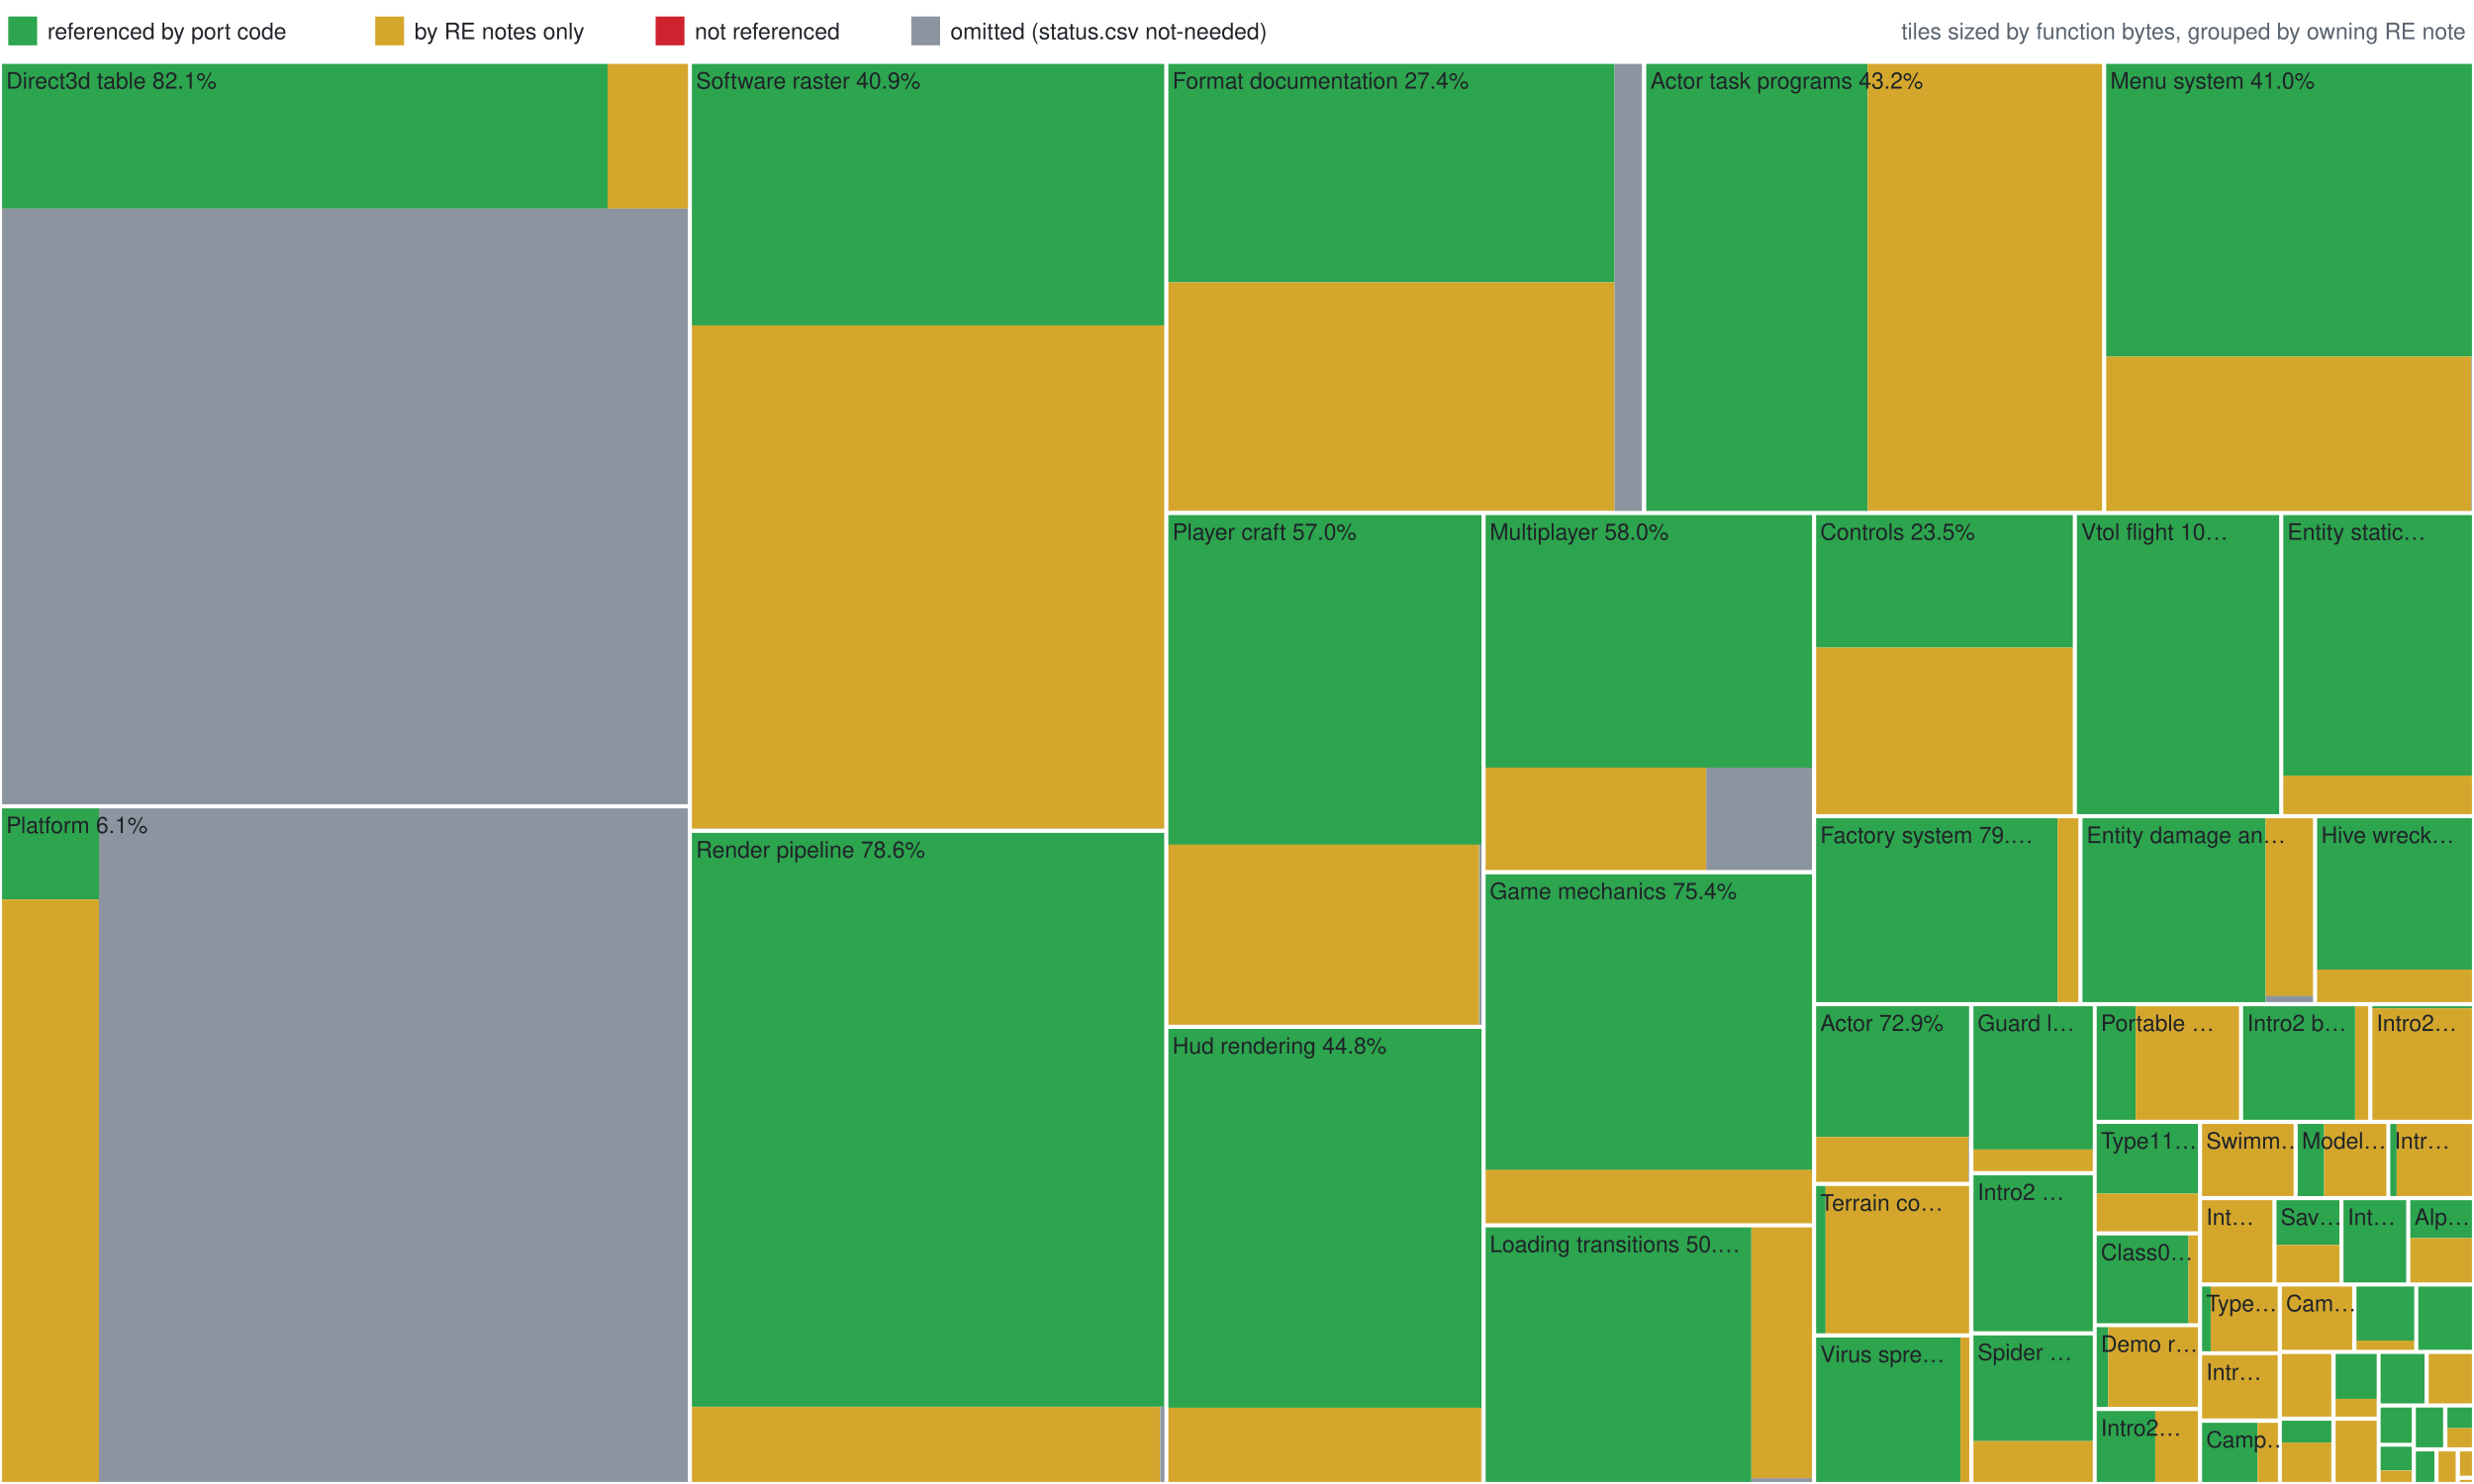
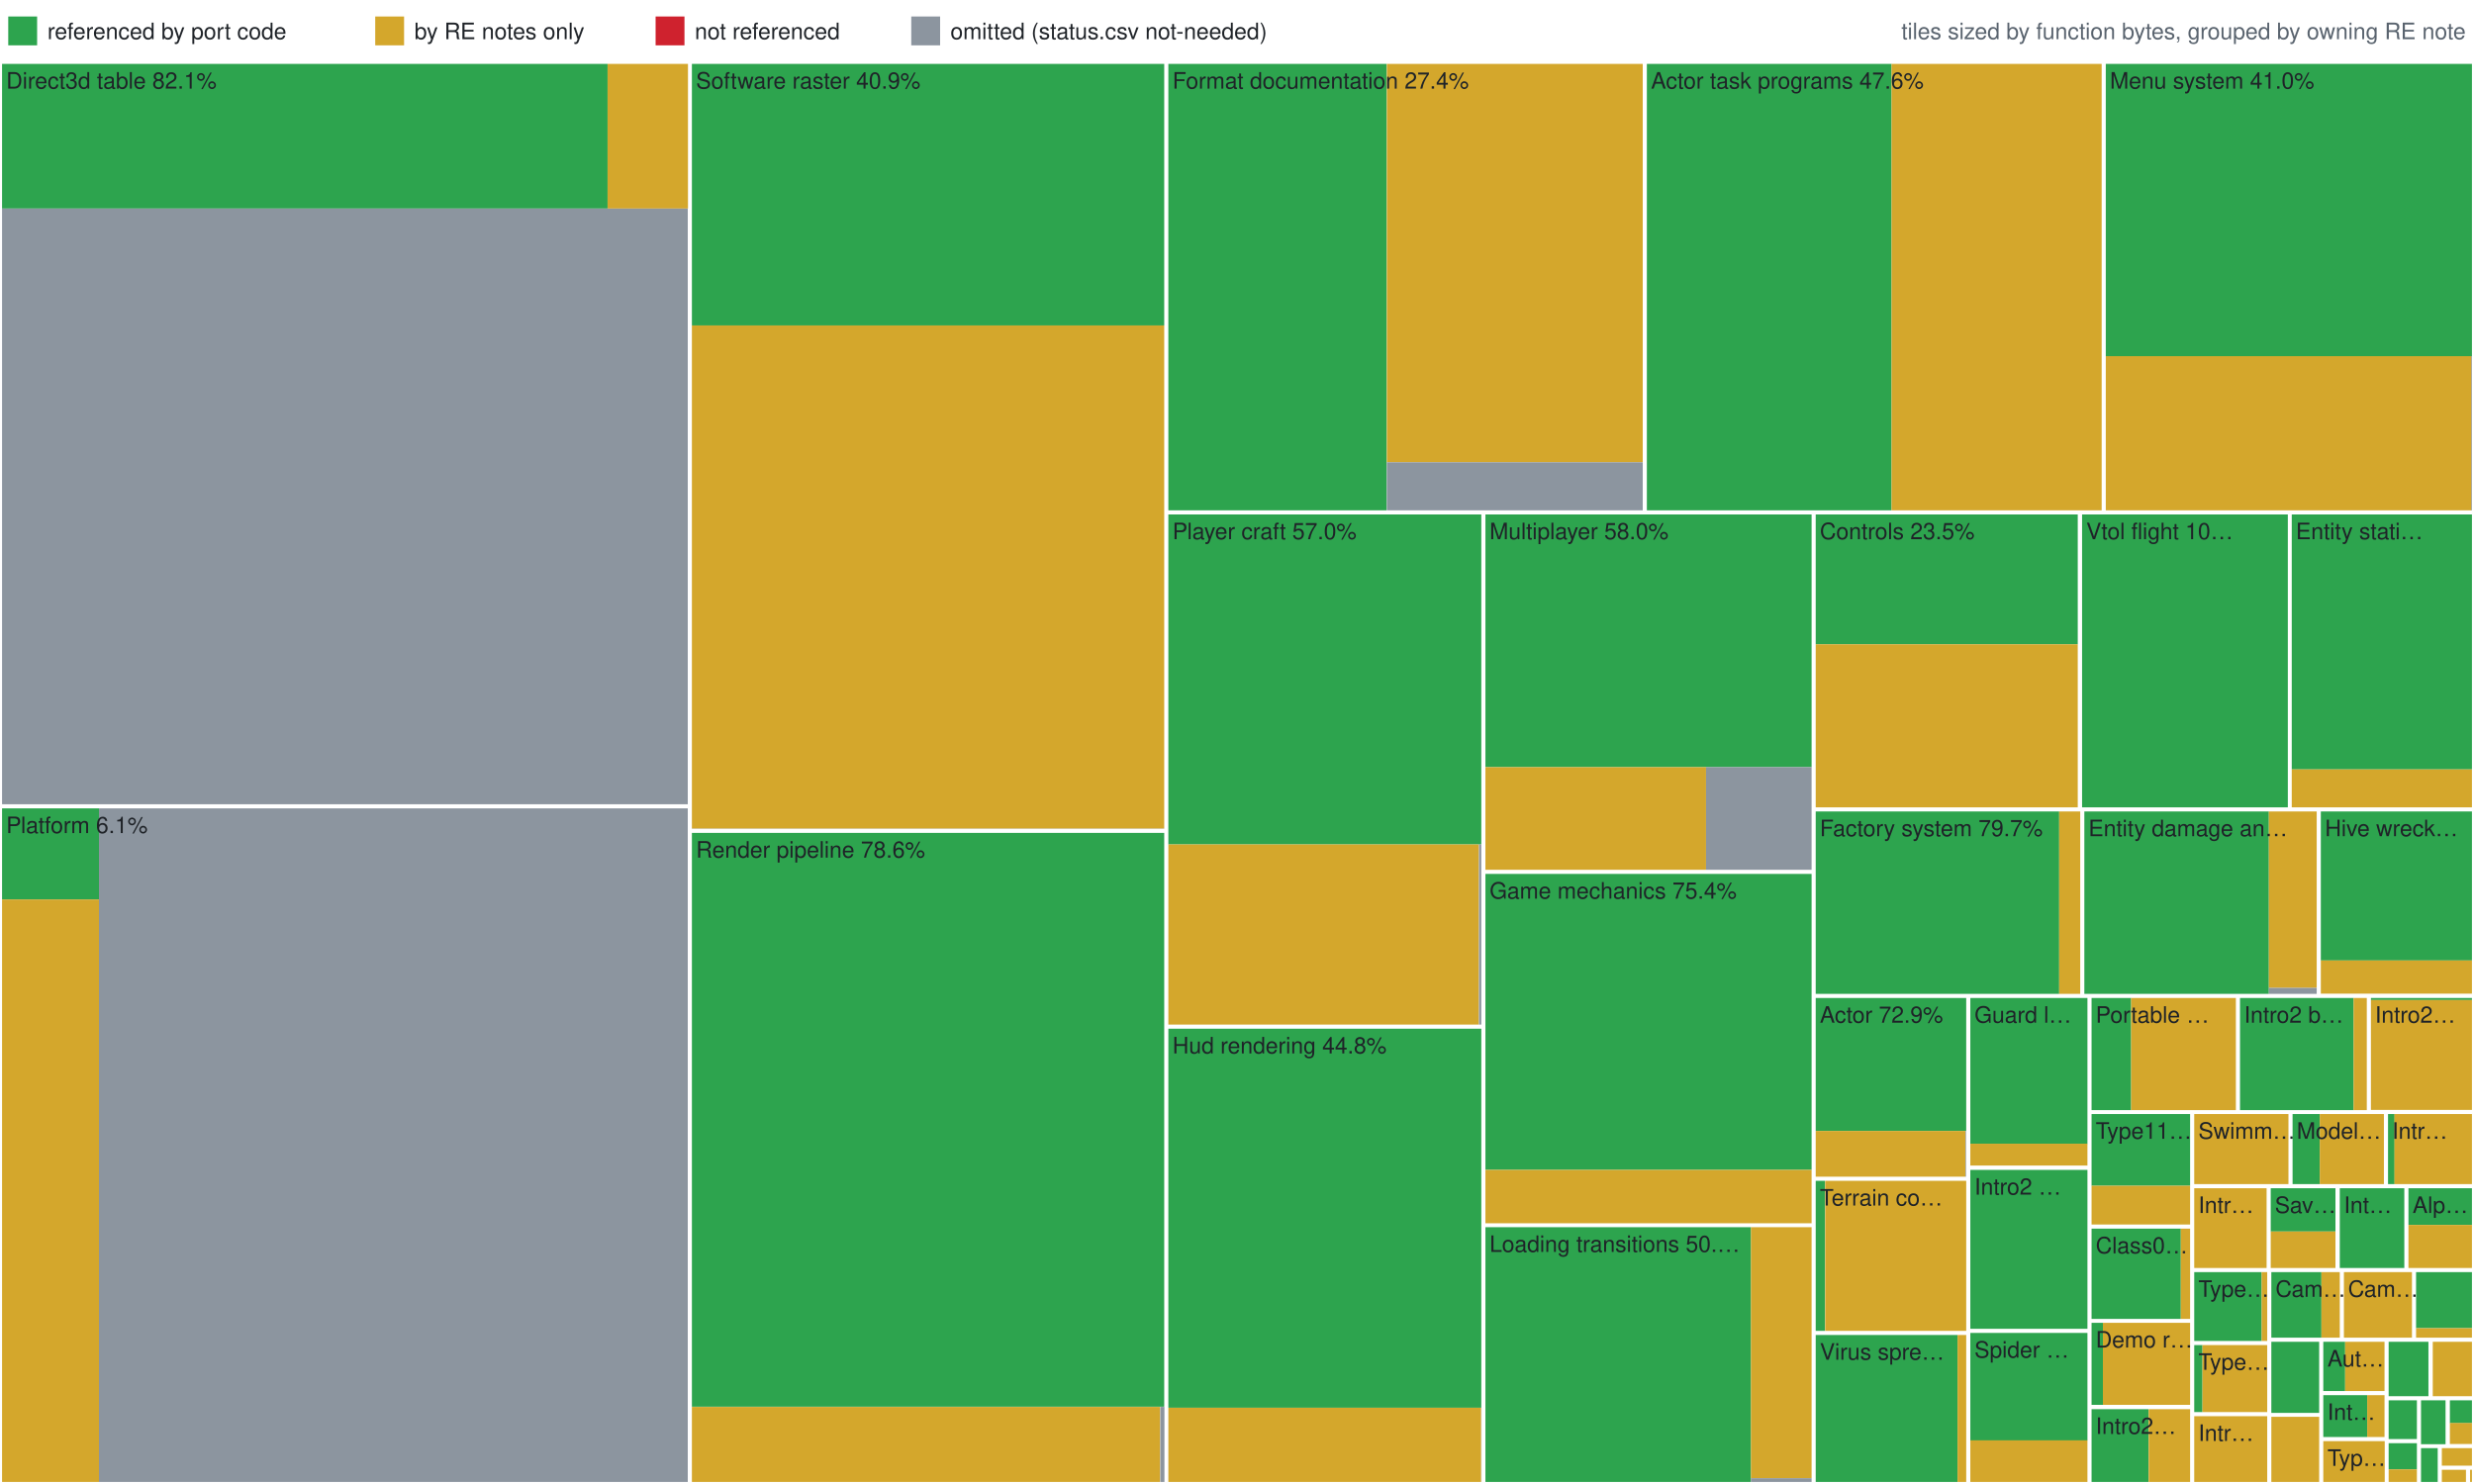
<svg xmlns="http://www.w3.org/2000/svg" width="1200" height="720" viewBox="0 0 1200 720" font-family="Segoe UI, Helvetica, Arial, sans-serif" font-size="11">
  <rect width="1200" height="720" fill="#ffffff" />
  <rect x="4" y="8" width="14" height="14" fill="#2da44e" />
  <text x="23" y="19" fill="#1f2328">referenced by port code</text>
  <rect x="182" y="8" width="14" height="14" fill="#d4a72c" />
  <text x="201" y="19" fill="#1f2328">by RE notes only</text>
  <rect x="318" y="8" width="14" height="14" fill="#cf222e" />
  <text x="337" y="19" fill="#1f2328">not referenced</text>
  <rect x="442" y="8" width="14" height="14" fill="#8c959f" />
  <text x="461" y="19" fill="#1f2328">omitted (status.csv not-needed)</text>
  <text x="1196" y="19" fill="#59636e" text-anchor="end">tiles sized by function bytes, grouped by owning RE note</text>
  <g>
    <rect x="1" y="31" width="293.7" height="70.2" fill="#2da44e" />
    <rect x="294.7" y="31" width="39" height="70.2" fill="#d4a72c" />
    <rect x="1" y="101.2" width="332.6" height="289" fill="#8c959f" />
    <text x="3" y="43" fill="#1f2328">Direct3d table 82.1%</text>
  </g>
  <g>
    <rect x="1" y="392.2" width="47" height="44.2" fill="#2da44e" />
    <rect x="1" y="436.4" width="47" height="282.6" fill="#d4a72c" />
    <rect x="48" y="392.2" width="285.6" height="326.8" fill="#8c959f" />
    <text x="3" y="404.2" fill="#1f2328">Platform 6.1%</text>
  </g>
  <g>
    <rect x="335.6" y="31" width="229.1" height="126.9" fill="#2da44e" />
    <rect x="335.6" y="157.9" width="229.1" height="244.1" fill="#d4a72c" />
    <rect x="335.6" y="402" width="229.1" height="0.1" fill="#8c959f" />
    <text x="337.6" y="43" fill="#1f2328">Software raster 40.9%</text>
  </g>
  <g>
    <rect x="335.6" y="404.1" width="229.1" height="278.4" fill="#2da44e" />
    <rect x="335.6" y="682.6" width="227.1" height="36.4" fill="#d4a72c" />
    <rect x="562.8" y="682.6" width="2" height="36.4" fill="#8c959f" />
    <text x="337.6" y="416.1" fill="#1f2328">Render pipeline 78.6%</text>
  </g>
  <g>
-     <rect x="566.7" y="31" width="216.4" height="106" fill="#2da44e" />
-     <rect x="566.7" y="137" width="216.4" height="110.8" fill="#d4a72c" />
-     <rect x="783.1" y="31" width="13.3" height="216.9" fill="#8c959f" />
+     <rect x="566.7" y="31" width="105.9" height="216.6" fill="#2da44e" />
+     <rect x="672.7" y="31" width="124.1" height="193.3" fill="#d4a72c" />
+     <rect x="672.7" y="224.3" width="124.1" height="23.3" fill="#8c959f" />
    <text x="568.7" y="43" fill="#1f2328">Format documentation 27.4%</text>
  </g>
  <g>
-     <rect x="798.5" y="31" width="107.4" height="216.9" fill="#2da44e" />
-     <rect x="905.9" y="31" width="113.7" height="216.8" fill="#d4a72c" />
-     <rect x="905.9" y="247.8" width="113.7" height="0" fill="#8c959f" />
-     <text x="800.5" y="43" fill="#1f2328">Actor task programs 43.2%</text>
-   </g>
-   <g>
-     <rect x="1021.6" y="31" width="177.4" height="142" fill="#2da44e" />
-     <rect x="1021.6" y="173" width="177.1" height="74.9" fill="#d4a72c" />
-     <rect x="1198.7" y="173" width="0.3" height="74.9" fill="#8c959f" />
-     <text x="1023.6" y="43" fill="#1f2328">Menu system 41.0%</text>
-   </g>
-   <g>
-     <rect x="566.7" y="249.9" width="151.9" height="160" fill="#2da44e" />
-     <rect x="566.7" y="409.8" width="150.7" height="87.4" fill="#d4a72c" />
-     <rect x="717.5" y="409.8" width="1.1" height="87.4" fill="#8c959f" />
-     <text x="568.7" y="261.9" fill="#1f2328">Player craft 57.0%</text>
-   </g>
-   <g>
-     <rect x="566.7" y="499.2" width="151.9" height="183.8" fill="#2da44e" />
-     <rect x="566.7" y="683" width="151.8" height="36" fill="#d4a72c" />
-     <rect x="718.6" y="683" width="0.1" height="36" fill="#8c959f" />
-     <text x="568.7" y="511.2" fill="#1f2328">Hud rendering 44.8%</text>
-   </g>
-   <g>
-     <rect x="720.6" y="249.9" width="158.3" height="122.6" fill="#2da44e" />
-     <rect x="720.6" y="372.4" width="107" height="49.7" fill="#d4a72c" />
-     <rect x="827.6" y="372.4" width="51.3" height="49.7" fill="#8c959f" />
-     <text x="722.6" y="261.9" fill="#1f2328">Multiplayer 58.0%</text>
-   </g>
-   <g>
-     <rect x="720.6" y="424.2" width="158.3" height="143.5" fill="#2da44e" />
-     <rect x="720.6" y="567.6" width="158.3" height="25.9" fill="#d4a72c" />
-     <text x="722.6" y="436.2" fill="#1f2328">Game mechanics 75.4%</text>
-   </g>
-   <g>
-     <rect x="720.6" y="595.5" width="128.9" height="123.5" fill="#2da44e" />
-     <rect x="849.5" y="595.5" width="29.4" height="121.7" fill="#d4a72c" />
-     <rect x="849.5" y="717.2" width="29.4" height="1.8" fill="#8c959f" />
-     <text x="722.6" y="607.5" fill="#1f2328">Loading transitions 50.…</text>
-   </g>
-   <g>
-     <rect x="880.9" y="249.9" width="124.5" height="64.3" fill="#2da44e" />
-     <rect x="880.9" y="314.2" width="124.5" height="80.8" fill="#d4a72c" />
-     <text x="882.9" y="261.9" fill="#1f2328">Controls 23.5%</text>
-   </g>
-   <g>
-     <rect x="1007.4" y="249.9" width="98.1" height="145.1" fill="#2da44e" />
-     <text x="1009.4" y="261.9" fill="#1f2328">Vtol flight 10…</text>
-   </g>
-   <g>
-     <rect x="1107.5" y="249.9" width="91.5" height="126.4" fill="#2da44e" />
-     <rect x="1107.5" y="376.3" width="91.5" height="18.7" fill="#d4a72c" />
-     <text x="1109.5" y="261.9" fill="#1f2328">Entity static…</text>
-   </g>
-   <g>
-     <rect x="880.9" y="397" width="117.1" height="89.2" fill="#2da44e" />
-     <rect x="998" y="397" width="10.1" height="89.2" fill="#d4a72c" />
-     <text x="882.9" y="409" fill="#1f2328">Factory system 79.…</text>
-   </g>
-   <g>
-     <rect x="1010.1" y="397" width="88.8" height="89.2" fill="#2da44e" />
-     <rect x="1098.9" y="397" width="23" height="86.3" fill="#d4a72c" />
-     <rect x="1098.9" y="483.2" width="23" height="3" fill="#8c959f" />
-     <text x="1012.1" y="409" fill="#1f2328">Entity damage an…</text>
-   </g>
-   <g>
-     <rect x="1123.9" y="397" width="75.1" height="73.4" fill="#2da44e" />
-     <rect x="1123.9" y="470.4" width="75.1" height="15.8" fill="#d4a72c" />
-     <text x="1125.9" y="409" fill="#1f2328">Hive wreck…</text>
-   </g>
-   <g>
-     <rect x="880.9" y="488.2" width="74.2" height="63.4" fill="#2da44e" />
-     <rect x="880.9" y="551.6" width="73.9" height="21.8" fill="#d4a72c" />
-     <rect x="954.8" y="551.6" width="0.3" height="21.8" fill="#8c959f" />
-     <text x="882.9" y="500.2" fill="#1f2328">Actor 72.9%</text>
-   </g>
-   <g>
-     <rect x="880.9" y="575.4" width="4.6" height="71.5" fill="#2da44e" />
-     <rect x="885.5" y="575.4" width="69.6" height="71.5" fill="#d4a72c" />
-     <text x="882.9" y="587.4" fill="#1f2328">Terrain co…</text>
-   </g>
-   <g>
-     <rect x="880.9" y="648.9" width="70" height="70.1" fill="#2da44e" />
-     <rect x="950.9" y="648.9" width="4.3" height="70.1" fill="#d4a72c" />
-     <text x="882.9" y="660.9" fill="#1f2328">Virus spre…</text>
-   </g>
-   <g>
-     <rect x="957.2" y="488.2" width="57.9" height="69.5" fill="#2da44e" />
-     <rect x="957.2" y="557.7" width="57.9" height="10.5" fill="#d4a72c" />
-     <text x="959.2" y="500.2" fill="#1f2328">Guard l…</text>
-   </g>
-   <g>
-     <rect x="957.2" y="570.2" width="57.9" height="75.7" fill="#2da44e" />
-     <text x="959.2" y="582.2" fill="#1f2328">Intro2 …</text>
-   </g>
-   <g>
-     <rect x="957.2" y="647.9" width="57.9" height="51.3" fill="#2da44e" />
-     <rect x="957.2" y="699.2" width="57.9" height="19.8" fill="#d4a72c" />
-     <text x="959.2" y="659.9" fill="#1f2328">Spider …</text>
-   </g>
-   <g>
-     <rect x="1017" y="488.2" width="18.9" height="55.1" fill="#2da44e" />
-     <rect x="1035.9" y="488.2" width="50.1" height="55.1" fill="#d4a72c" />
-     <text x="1019" y="500.2" fill="#1f2328">Portable …</text>
-   </g>
-   <g>
-     <rect x="1088" y="488.2" width="54.3" height="55.1" fill="#2da44e" />
-     <rect x="1142.4" y="488.2" width="6.3" height="55.1" fill="#d4a72c" />
-     <text x="1090" y="500.2" fill="#1f2328">Intro2 b…</text>
-   </g>
-   <g>
-     <rect x="1150.7" y="488.2" width="48.3" height="1" fill="#2da44e" />
-     <rect x="1150.7" y="489.2" width="48.3" height="54.1" fill="#d4a72c" />
-     <text x="1152.7" y="500.2" fill="#1f2328">Intro2…</text>
-   </g>
-   <g>
-     <rect x="1017" y="545.3" width="49.1" height="33.8" fill="#2da44e" />
-     <rect x="1017" y="579.1" width="49.1" height="18.3" fill="#d4a72c" />
-     <text x="1019" y="557.3" fill="#1f2328">Type11…</text>
-   </g>
-   <g>
-     <rect x="1017" y="599.4" width="44.5" height="42.6" fill="#2da44e" />
-     <rect x="1061.5" y="599.4" width="4.6" height="42.6" fill="#d4a72c" />
-     <text x="1019" y="611.4" fill="#1f2328">Class0…</text>
-   </g>
-   <g>
-     <rect x="1017" y="643.9" width="5.6" height="38.7" fill="#2da44e" />
-     <rect x="1022.6" y="643.9" width="43.5" height="38.7" fill="#d4a72c" />
-     <text x="1019" y="655.9" fill="#1f2328">Demo r…</text>
-   </g>
-   <g>
-     <rect x="1017" y="684.6" width="28.4" height="34.4" fill="#2da44e" />
-     <rect x="1045.4" y="684.6" width="20.7" height="34.4" fill="#d4a72c" />
-     <text x="1019" y="696.6" fill="#1f2328">Intro2…</text>
-   </g>
-   <g>
-     <rect x="1068.1" y="545.3" width="44.4" height="35" fill="#d4a72c" />
-     <text x="1070.1" y="557.3" fill="#1f2328">Swimm…</text>
-   </g>
-   <g>
-     <rect x="1114.5" y="545.3" width="12.8" height="35" fill="#2da44e" />
-     <rect x="1127.3" y="545.3" width="30.2" height="35" fill="#d4a72c" />
-     <text x="1116.5" y="557.3" fill="#1f2328">Model…</text>
-   </g>
-   <g>
-     <rect x="1159.4" y="545.3" width="3.1" height="35" fill="#2da44e" />
-     <rect x="1162.5" y="545.3" width="36.5" height="35" fill="#d4a72c" />
-     <text x="1161.4" y="557.3" fill="#1f2328">Intr…</text>
-   </g>
-   <g>
-     <rect x="1068.1" y="582.3" width="34.1" height="39.9" fill="#d4a72c" />
-     <text x="1070.1" y="594.3" fill="#1f2328">Int…</text>
-   </g>
-   <g>
-     <rect x="1104.2" y="582.3" width="30.5" height="21.7" fill="#2da44e" />
-     <rect x="1104.2" y="604" width="30.5" height="18.2" fill="#d4a72c" />
-     <text x="1106.2" y="594.3" fill="#1f2328">Sav…</text>
-   </g>
-   <g>
-     <rect x="1136.7" y="582.3" width="30.4" height="39.9" fill="#2da44e" />
-     <text x="1138.7" y="594.3" fill="#1f2328">Int…</text>
-   </g>
-   <g>
-     <rect x="1169.1" y="582.3" width="29.9" height="18.4" fill="#2da44e" />
-     <rect x="1169.1" y="600.7" width="29.9" height="21.5" fill="#d4a72c" />
-     <text x="1171.1" y="594.3" fill="#1f2328">Alp…</text>
-   </g>
-   <g>
-     <rect x="1068.1" y="624.2" width="4.2" height="31.4" fill="#2da44e" />
-     <rect x="1072.3" y="624.2" width="32.5" height="31.4" fill="#d4a72c" />
-     <text x="1070.1" y="636.2" fill="#1f2328">Type…</text>
-   </g>
-   <g>
-     <rect x="1068.1" y="657.5" width="36.7" height="30.7" fill="#d4a72c" />
-     <text x="1070.1" y="669.5" fill="#1f2328">Intr…</text>
-   </g>
-   <g>
-     <rect x="1068.1" y="690.3" width="26.8" height="28.7" fill="#2da44e" />
-     <rect x="1095" y="690.3" width="9.9" height="28.7" fill="#d4a72c" />
-     <text x="1070.1" y="702.3" fill="#1f2328">Camp…</text>
-   </g>
-   <g>
-     <rect x="1106.8" y="624.2" width="34.1" height="30.7" fill="#d4a72c" />
-     <text x="1108.8" y="636.2" fill="#1f2328">Cam…</text>
-   </g>
-   <g>
-     <rect x="1143" y="624.2" width="28" height="26.3" fill="#2da44e" />
-     <rect x="1143" y="650.4" width="28" height="4.5" fill="#d4a72c" />
-   </g>
-   <g>
-     <rect x="1173" y="624.2" width="26" height="30.7" fill="#2da44e" />
-   </g>
-   <g>
-     <rect x="1106.8" y="656.9" width="24" height="30.4" fill="#d4a72c" />
-   </g>
-   <g>
-     <rect x="1106.8" y="689.3" width="24" height="10.6" fill="#2da44e" />
-     <rect x="1106.8" y="699.9" width="24" height="19.1" fill="#d4a72c" />
-   </g>
-   <g>
-     <rect x="1132.9" y="656.9" width="19.9" height="21.8" fill="#2da44e" />
-     <rect x="1132.9" y="678.7" width="19.9" height="8.6" fill="#d4a72c" />
-   </g>
-   <g>
-     <rect x="1132.9" y="689.3" width="19.9" height="29.7" fill="#d4a72c" />
-   </g>
-   <g>
-     <rect x="1154.7" y="656.9" width="21.3" height="24" fill="#2da44e" />
-   </g>
-   <g>
-     <rect x="1178" y="656.9" width="21" height="24" fill="#d4a72c" />
-   </g>
-   <g>
-     <rect x="1154.7" y="682.9" width="15.1" height="17.1" fill="#2da44e" />
-   </g>
-   <g>
-     <rect x="1154.7" y="701.9" width="15.1" height="11.5" fill="#2da44e" />
-     <rect x="1154.7" y="713.5" width="15.1" height="5.5" fill="#d4a72c" />
-   </g>
-   <g>
-     <rect x="1171.8" y="682.9" width="13.2" height="19.3" fill="#2da44e" />
-   </g>
-   <g>
-     <rect x="1187.1" y="682.9" width="11.9" height="10" fill="#2da44e" />
-     <rect x="1187.1" y="692.9" width="11.9" height="9.3" fill="#d4a72c" />
-   </g>
-   <g>
-     <rect x="1171.8" y="704.2" width="9" height="14.8" fill="#2da44e" />
-   </g>
-   <g>
-     <rect x="1182.8" y="704.2" width="8.3" height="14.8" fill="#d4a72c" />
-   </g>
-   <g>
-     <rect x="1193.2" y="704.2" width="5.8" height="11.8" fill="#d4a72c" />
-   </g>
-   <g>
-     <rect x="1193.2" y="718" width="5.8" height="1" fill="#d4a72c" />
+     <rect x="798.8" y="31" width="118.7" height="216.6" fill="#2da44e" />
+     <rect x="917.5" y="31" width="101.9" height="216.6" fill="#d4a72c" />
+     <rect x="917.5" y="247.6" width="101.9" height="0" fill="#8c959f" />
+     <text x="800.8" y="43" fill="#1f2328">Actor task programs 47.6%</text>
+   </g>
+   <g>
+     <rect x="1021.4" y="31" width="177.6" height="141.8" fill="#2da44e" />
+     <rect x="1021.4" y="172.8" width="177.4" height="74.8" fill="#d4a72c" />
+     <rect x="1198.7" y="172.8" width="0.3" height="74.8" fill="#8c959f" />
+     <text x="1023.4" y="43" fill="#1f2328">Menu system 41.0%</text>
+   </g>
+   <g>
+     <rect x="566.7" y="249.6" width="151.8" height="160.1" fill="#2da44e" />
+     <rect x="566.7" y="409.7" width="150.6" height="87.4" fill="#d4a72c" />
+     <rect x="717.4" y="409.7" width="1.1" height="87.4" fill="#8c959f" />
+     <text x="568.7" y="261.6" fill="#1f2328">Player craft 57.0%</text>
+   </g>
+   <g>
+     <rect x="566.7" y="499.1" width="151.8" height="183.9" fill="#2da44e" />
+     <rect x="566.7" y="683" width="151.7" height="36" fill="#d4a72c" />
+     <rect x="718.5" y="683" width="0.1" height="36" fill="#8c959f" />
+     <text x="568.7" y="511.1" fill="#1f2328">Hud rendering 44.8%</text>
+   </g>
+   <g>
+     <rect x="720.5" y="249.6" width="158.2" height="122.6" fill="#2da44e" />
+     <rect x="720.5" y="372.2" width="107" height="49.8" fill="#d4a72c" />
+     <rect x="827.5" y="372.2" width="51.2" height="49.8" fill="#8c959f" />
+     <text x="722.5" y="261.6" fill="#1f2328">Multiplayer 58.0%</text>
+   </g>
+   <g>
+     <rect x="720.5" y="424" width="158.2" height="143.6" fill="#2da44e" />
+     <rect x="720.5" y="567.6" width="158.2" height="25.9" fill="#d4a72c" />
+     <text x="722.5" y="436" fill="#1f2328">Game mechanics 75.4%</text>
+   </g>
+   <g>
+     <rect x="720.5" y="595.4" width="128.8" height="123.6" fill="#2da44e" />
+     <rect x="849.3" y="595.4" width="29.4" height="121.8" fill="#d4a72c" />
+     <rect x="849.3" y="717.2" width="29.4" height="1.8" fill="#8c959f" />
+     <text x="722.5" y="607.4" fill="#1f2328">Loading transitions 50.…</text>
+   </g>
+   <g>
+     <rect x="880.7" y="249.6" width="127.1" height="63" fill="#2da44e" />
+     <rect x="880.7" y="312.6" width="127.1" height="79.1" fill="#d4a72c" />
+     <text x="882.7" y="261.6" fill="#1f2328">Controls 23.5%</text>
+   </g>
+   <g>
+     <rect x="1009.9" y="249.6" width="99.8" height="142.1" fill="#2da44e" />
+     <text x="1011.9" y="261.6" fill="#1f2328">Vtol flight 10…</text>
+   </g>
+   <g>
+     <rect x="1111.6" y="249.6" width="87.4" height="123.7" fill="#2da44e" />
+     <rect x="1111.6" y="373.3" width="87.4" height="18.4" fill="#d4a72c" />
+     <text x="1113.6" y="261.6" fill="#1f2328">Entity stati…</text>
+   </g>
+   <g>
+     <rect x="880.7" y="393.7" width="118.1" height="88.5" fill="#2da44e" />
+     <rect x="998.8" y="393.7" width="10.2" height="88.5" fill="#d4a72c" />
+     <text x="882.7" y="405.7" fill="#1f2328">Factory system 79.7%</text>
+   </g>
+   <g>
+     <rect x="1011" y="393.7" width="89.5" height="88.5" fill="#2da44e" />
+     <rect x="1100.5" y="393.7" width="23.2" height="85.6" fill="#d4a72c" />
+     <rect x="1100.5" y="479.3" width="23.2" height="2.9" fill="#8c959f" />
+     <text x="1013" y="405.7" fill="#1f2328">Entity damage an…</text>
+   </g>
+   <g>
+     <rect x="1125.7" y="393.7" width="73.3" height="72.3" fill="#2da44e" />
+     <rect x="1125.7" y="466" width="73.3" height="16.1" fill="#d4a72c" />
+     <text x="1127.7" y="405.7" fill="#1f2328">Hive wreck…</text>
+   </g>
+   <g>
+     <rect x="880.7" y="484.2" width="73" height="64.5" fill="#2da44e" />
+     <rect x="880.7" y="548.7" width="72.6" height="22.2" fill="#d4a72c" />
+     <rect x="953.4" y="548.7" width="0.3" height="22.2" fill="#8c959f" />
+     <text x="882.7" y="496.2" fill="#1f2328">Actor 72.9%</text>
+   </g>
+   <g>
+     <rect x="880.7" y="572.9" width="4.5" height="72.8" fill="#2da44e" />
+     <rect x="885.3" y="572.9" width="68.4" height="72.8" fill="#d4a72c" />
+     <text x="882.7" y="584.9" fill="#1f2328">Terrain co…</text>
+   </g>
+   <g>
+     <rect x="880.7" y="647.7" width="68.8" height="71.3" fill="#2da44e" />
+     <rect x="949.5" y="647.7" width="4.2" height="71.3" fill="#d4a72c" />
+     <text x="882.7" y="659.7" fill="#1f2328">Virus spre…</text>
+   </g>
+   <g>
+     <rect x="955.7" y="484.2" width="56.8" height="70.8" fill="#2da44e" />
+     <rect x="955.7" y="554.9" width="56.8" height="10.6" fill="#d4a72c" />
+     <text x="957.7" y="496.2" fill="#1f2328">Guard l…</text>
+   </g>
+   <g>
+     <rect x="955.7" y="567.6" width="56.8" height="77.1" fill="#2da44e" />
+     <text x="957.7" y="579.6" fill="#1f2328">Intro2 …</text>
+   </g>
+   <g>
+     <rect x="955.7" y="646.7" width="56.8" height="52.2" fill="#2da44e" />
+     <rect x="955.7" y="698.8" width="56.8" height="20.2" fill="#d4a72c" />
+     <text x="957.7" y="658.7" fill="#1f2328">Spider …</text>
+   </g>
+   <g>
+     <rect x="1014.5" y="484.2" width="19.2" height="54.4" fill="#2da44e" />
+     <rect x="1033.7" y="484.2" width="50.8" height="54.4" fill="#d4a72c" />
+     <text x="1016.5" y="496.2" fill="#1f2328">Portable …</text>
+   </g>
+   <g>
+     <rect x="1086.5" y="484.2" width="55.1" height="54.4" fill="#2da44e" />
+     <rect x="1141.6" y="484.2" width="6.4" height="54.4" fill="#d4a72c" />
+     <text x="1088.5" y="496.2" fill="#1f2328">Intro2 b…</text>
+   </g>
+   <g>
+     <rect x="1150" y="484.2" width="49" height="1" fill="#2da44e" />
+     <rect x="1150" y="485.2" width="49" height="53.3" fill="#d4a72c" />
+     <text x="1152" y="496.2" fill="#1f2328">Intro2…</text>
+   </g>
+   <g>
+     <rect x="1014.5" y="540.5" width="47.8" height="34.8" fill="#2da44e" />
+     <rect x="1014.5" y="575.3" width="47.8" height="18.8" fill="#d4a72c" />
+     <text x="1016.5" y="552.5" fill="#1f2328">Type11…</text>
+   </g>
+   <g>
+     <rect x="1014.5" y="596.1" width="43.3" height="43.8" fill="#2da44e" />
+     <rect x="1057.8" y="596.1" width="4.5" height="43.8" fill="#d4a72c" />
+     <text x="1016.5" y="608.1" fill="#1f2328">Class0…</text>
+   </g>
+   <g>
+     <rect x="1014.5" y="641.8" width="5.5" height="39.8" fill="#2da44e" />
+     <rect x="1020" y="641.8" width="42.3" height="39.8" fill="#d4a72c" />
+     <text x="1016.5" y="653.8" fill="#1f2328">Demo r…</text>
+   </g>
+   <g>
+     <rect x="1014.5" y="683.7" width="27.6" height="35.3" fill="#2da44e" />
+     <rect x="1042.2" y="683.7" width="20.1" height="35.3" fill="#d4a72c" />
+     <text x="1016.5" y="695.7" fill="#1f2328">Intro2…</text>
+   </g>
+   <g>
+     <rect x="1064.3" y="540.5" width="45.7" height="34" fill="#d4a72c" />
+     <text x="1066.3" y="552.5" fill="#1f2328">Swimm…</text>
+   </g>
+   <g>
+     <rect x="1112" y="540.5" width="13.2" height="34" fill="#2da44e" />
+     <rect x="1125.2" y="540.5" width="31.1" height="34" fill="#d4a72c" />
+     <text x="1114" y="552.5" fill="#1f2328">Model…</text>
+   </g>
+   <g>
+     <rect x="1158.3" y="540.5" width="3.2" height="34" fill="#2da44e" />
+     <rect x="1161.4" y="540.5" width="37.6" height="34" fill="#d4a72c" />
+     <text x="1160.3" y="552.5" fill="#1f2328">Intr…</text>
+   </g>
+   <g>
+     <rect x="1064.3" y="576.5" width="35.1" height="38.7" fill="#d4a72c" />
+     <text x="1066.3" y="588.5" fill="#1f2328">Intr…</text>
+   </g>
+   <g>
+     <rect x="1101.4" y="576.5" width="31.4" height="21" fill="#2da44e" />
+     <rect x="1101.4" y="597.5" width="31.4" height="17.7" fill="#d4a72c" />
+     <text x="1103.4" y="588.5" fill="#1f2328">Sav…</text>
+   </g>
+   <g>
+     <rect x="1134.9" y="576.5" width="31.3" height="38.7" fill="#2da44e" />
+     <text x="1136.9" y="588.5" fill="#1f2328">Int…</text>
+   </g>
+   <g>
+     <rect x="1168.2" y="576.5" width="30.8" height="17.8" fill="#2da44e" />
+     <rect x="1168.2" y="594.3" width="30.8" height="20.9" fill="#d4a72c" />
+     <text x="1170.2" y="588.5" fill="#1f2328">Alp…</text>
+   </g>
+   <g>
+     <rect x="1064.3" y="617.2" width="32.7" height="33.4" fill="#2da44e" />
+     <rect x="1097" y="617.2" width="2.7" height="33.4" fill="#d4a72c" />
+     <text x="1066.3" y="629.2" fill="#1f2328">Type…</text>
+   </g>
+   <g>
+     <rect x="1064.3" y="652.6" width="4" height="32.5" fill="#2da44e" />
+     <rect x="1068.3" y="652.6" width="31.4" height="32.5" fill="#d4a72c" />
+     <text x="1066.3" y="664.6" fill="#1f2328">Type…</text>
+   </g>
+   <g>
+     <rect x="1064.3" y="687.1" width="35.4" height="31.9" fill="#d4a72c" />
+     <text x="1066.3" y="699.1" fill="#1f2328">Intr…</text>
+   </g>
+   <g>
+     <rect x="1101.7" y="617.2" width="24.3" height="31.8" fill="#2da44e" />
+     <rect x="1126" y="617.2" width="8.9" height="31.8" fill="#d4a72c" />
+     <text x="1103.7" y="629.2" fill="#1f2328">Cam…</text>
+   </g>
+   <g>
+     <rect x="1136.9" y="617.2" width="33" height="31.8" fill="#d4a72c" />
+     <text x="1138.9" y="629.2" fill="#1f2328">Cam…</text>
+   </g>
+   <g>
+     <rect x="1171.9" y="617.2" width="27.1" height="27.2" fill="#2da44e" />
+     <rect x="1171.9" y="644.4" width="27.1" height="4.6" fill="#d4a72c" />
+   </g>
+   <g>
+     <rect x="1101.7" y="651" width="23.2" height="34.5" fill="#2da44e" />
+   </g>
+   <g>
+     <rect x="1101.7" y="687.4" width="23.2" height="31.6" fill="#d4a72c" />
+   </g>
+   <g>
+     <rect x="1126.9" y="651" width="10.6" height="23.9" fill="#2da44e" />
+     <rect x="1137.5" y="651" width="19.1" height="23.9" fill="#d4a72c" />
+     <text x="1128.9" y="663" fill="#1f2328">Aut…</text>
+   </g>
+   <g>
+     <rect x="1126.9" y="676.9" width="21.3" height="20.3" fill="#2da44e" />
+     <rect x="1148.2" y="676.9" width="8.4" height="20.3" fill="#d4a72c" />
+     <text x="1128.9" y="688.9" fill="#1f2328">Int…</text>
+   </g>
+   <g>
+     <rect x="1126.9" y="699.2" width="29.8" height="19.8" fill="#d4a72c" />
+     <text x="1128.9" y="711.2" fill="#1f2328">Typ…</text>
+   </g>
+   <g>
+     <rect x="1158.6" y="651" width="19.3" height="26.4" fill="#2da44e" />
+   </g>
+   <g>
+     <rect x="1180" y="651" width="19" height="26.4" fill="#d4a72c" />
+   </g>
+   <g>
+     <rect x="1158.6" y="679.4" width="13.7" height="18.8" fill="#2da44e" />
+   </g>
+   <g>
+     <rect x="1158.6" y="700.2" width="13.7" height="12.7" fill="#2da44e" />
+     <rect x="1158.6" y="712.9" width="13.7" height="6.1" fill="#d4a72c" />
+   </g>
+   <g>
+     <rect x="1174.3" y="679.4" width="11.9" height="21.3" fill="#2da44e" />
+   </g>
+   <g>
+     <rect x="1188.3" y="679.4" width="10.7" height="11.1" fill="#2da44e" />
+     <rect x="1188.3" y="690.4" width="10.7" height="10.2" fill="#d4a72c" />
+   </g>
+   <g>
+     <rect x="1174.3" y="702.6" width="8.1" height="16.4" fill="#2da44e" />
+   </g>
+   <g>
+     <rect x="1184.4" y="702.6" width="14.6" height="8.5" fill="#d4a72c" />
+   </g>
+   <g>
+     <rect x="1184.4" y="713.1" width="11.7" height="5.9" fill="#d4a72c" />
+   </g>
+   <g>
+     <rect x="1198.1" y="713.1" width="0.9" height="5.9" fill="#d4a72c" />
  </g>
</svg>
